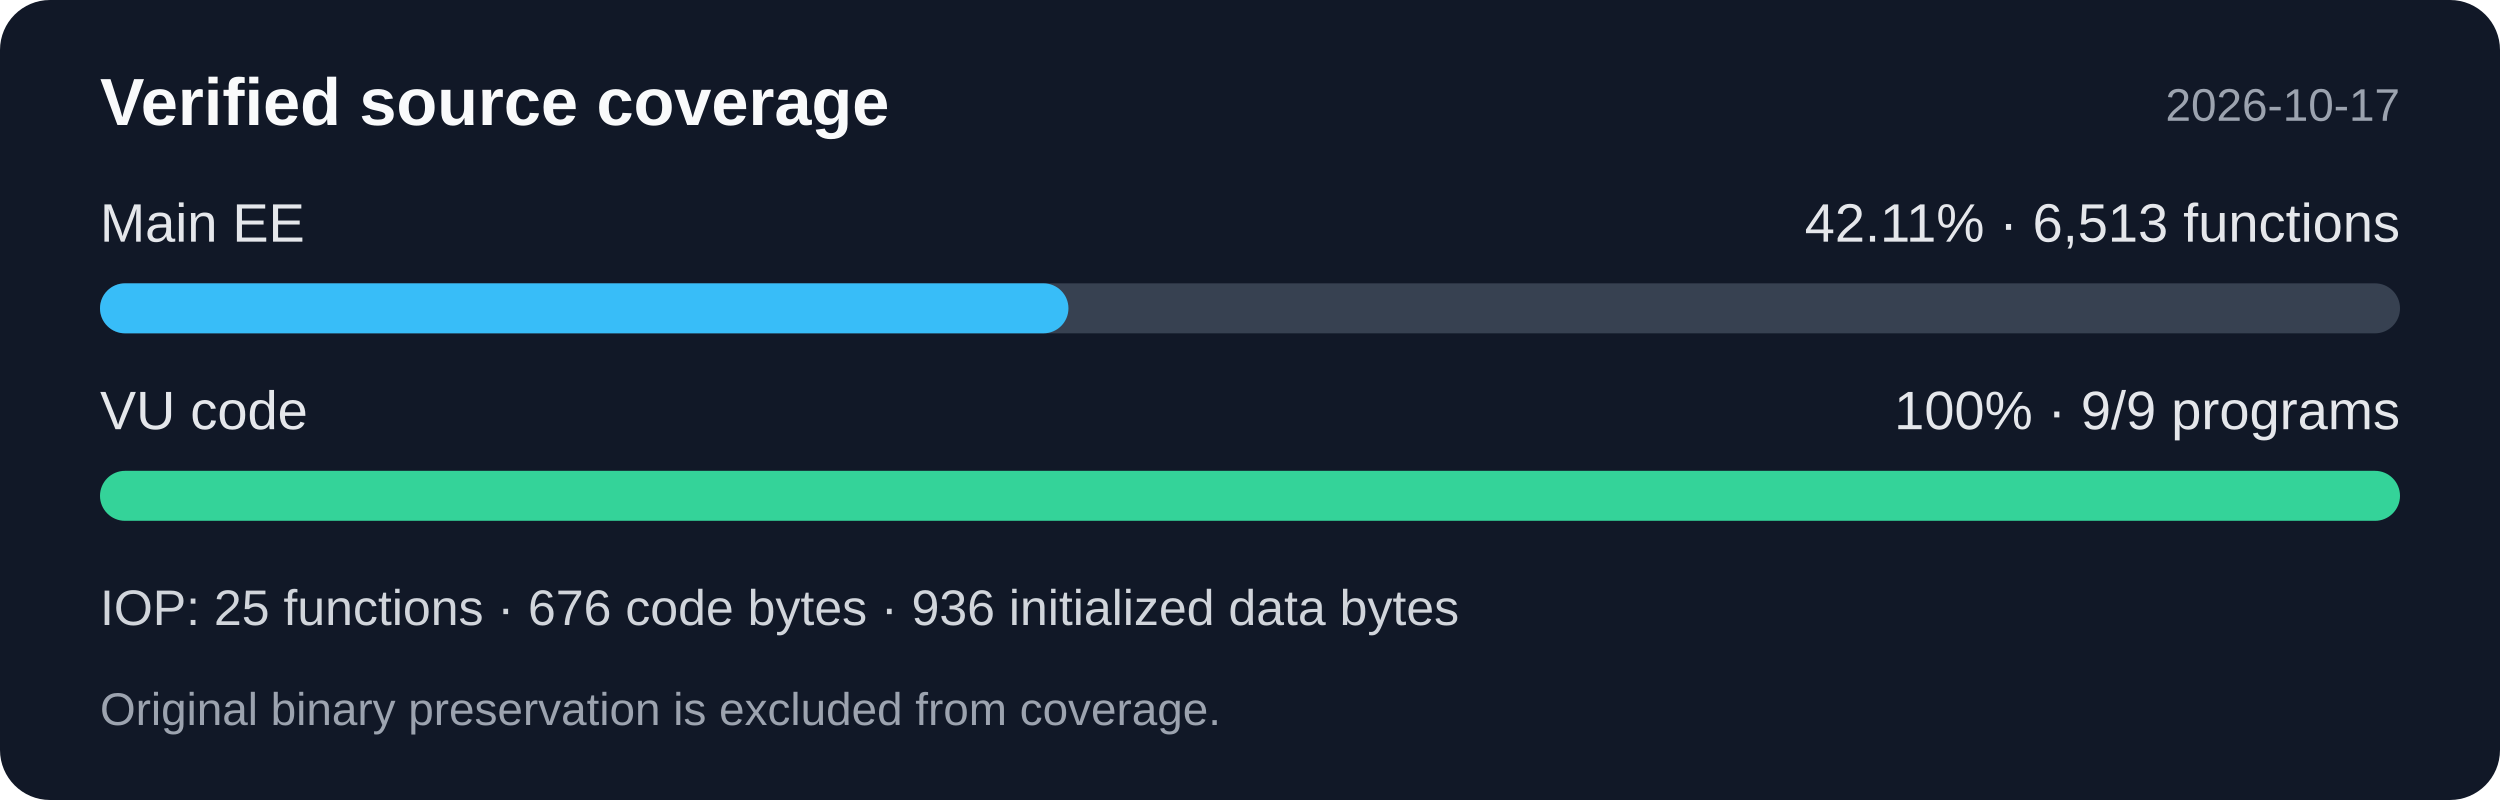
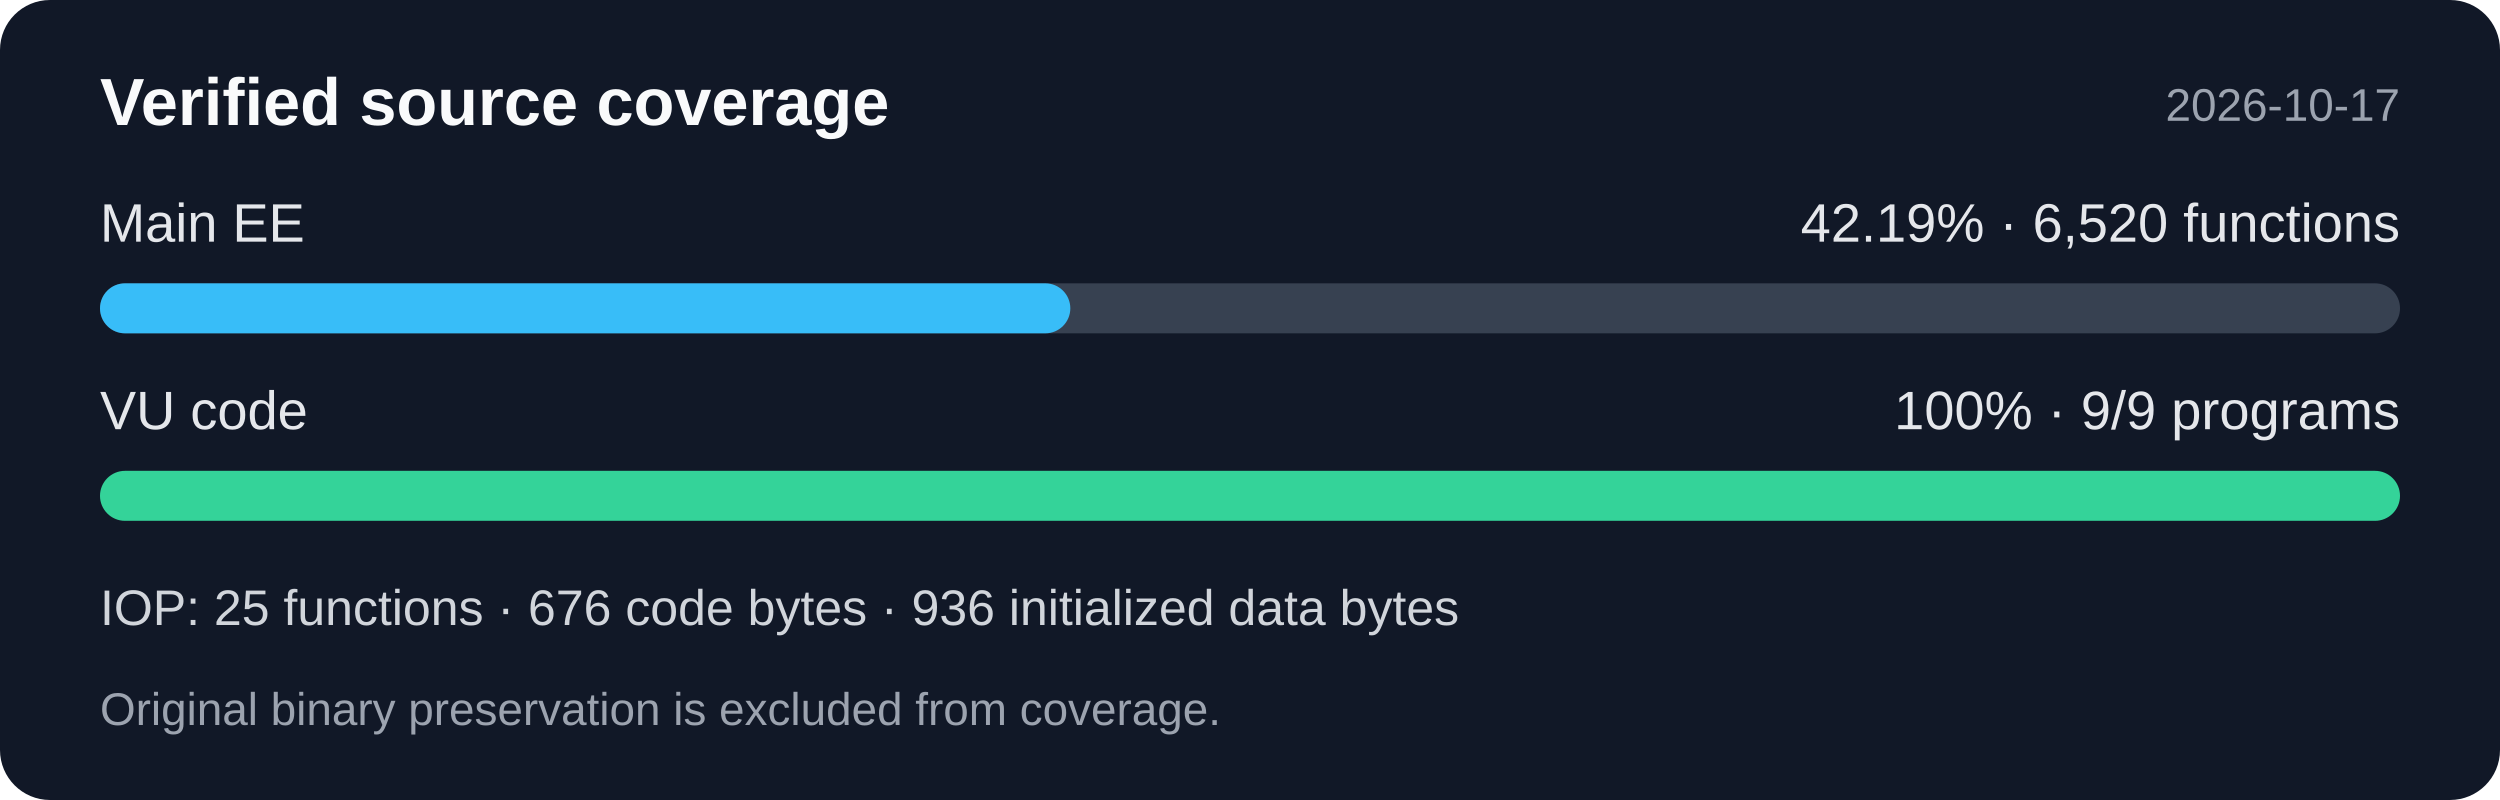
<svg xmlns="http://www.w3.org/2000/svg" width="600" height="192" viewBox="0 0 600 192" role="img" aria-labelledby="title desc">
  <rect width="600" height="192" rx="12" fill="#111827" />
  <g font-family="Segoe UI,Arial,sans-serif">
    <text x="24" y="30" fill="#f9fafb" font-size="16" font-weight="600">Verified source coverage</text>
    <text x="576" y="29" fill="#9ca3af" font-size="11" text-anchor="end">2026-10-17</text>
    <text x="24" y="58" fill="#e5e7eb" font-size="13">Main EE</text>
-     <text x="576" y="58" fill="#e5e7eb" font-size="13" text-anchor="end">42.11% · 6,513 functions</text>
+     <text x="576" y="58" fill="#e5e7eb" font-size="13" text-anchor="end">42.19% · 6,520 functions</text>
    <rect x="24" y="68" width="552" height="12" rx="6" fill="#374151" />
-     <rect x="24" y="68" width="232.429" height="12" rx="6" fill="#38bdf8" />
+     <rect x="24" y="68" width="232.877" height="12" rx="6" fill="#38bdf8" />
    <text x="24" y="103" fill="#e5e7eb" font-size="13">VU code</text>
    <text x="576" y="103" fill="#e5e7eb" font-size="13" text-anchor="end">100% · 9/9 programs</text>
    <rect x="24" y="113" width="552" height="12" rx="6" fill="#34d399" />
    <text x="24" y="150" fill="#d1d5db" font-size="12">IOP: 25 functions · 676 code bytes · 936 initialized data bytes</text>
    <text x="24" y="174" fill="#9ca3af" font-size="11">Original binary preservation is excluded from coverage.</text>
  </g>
</svg>
